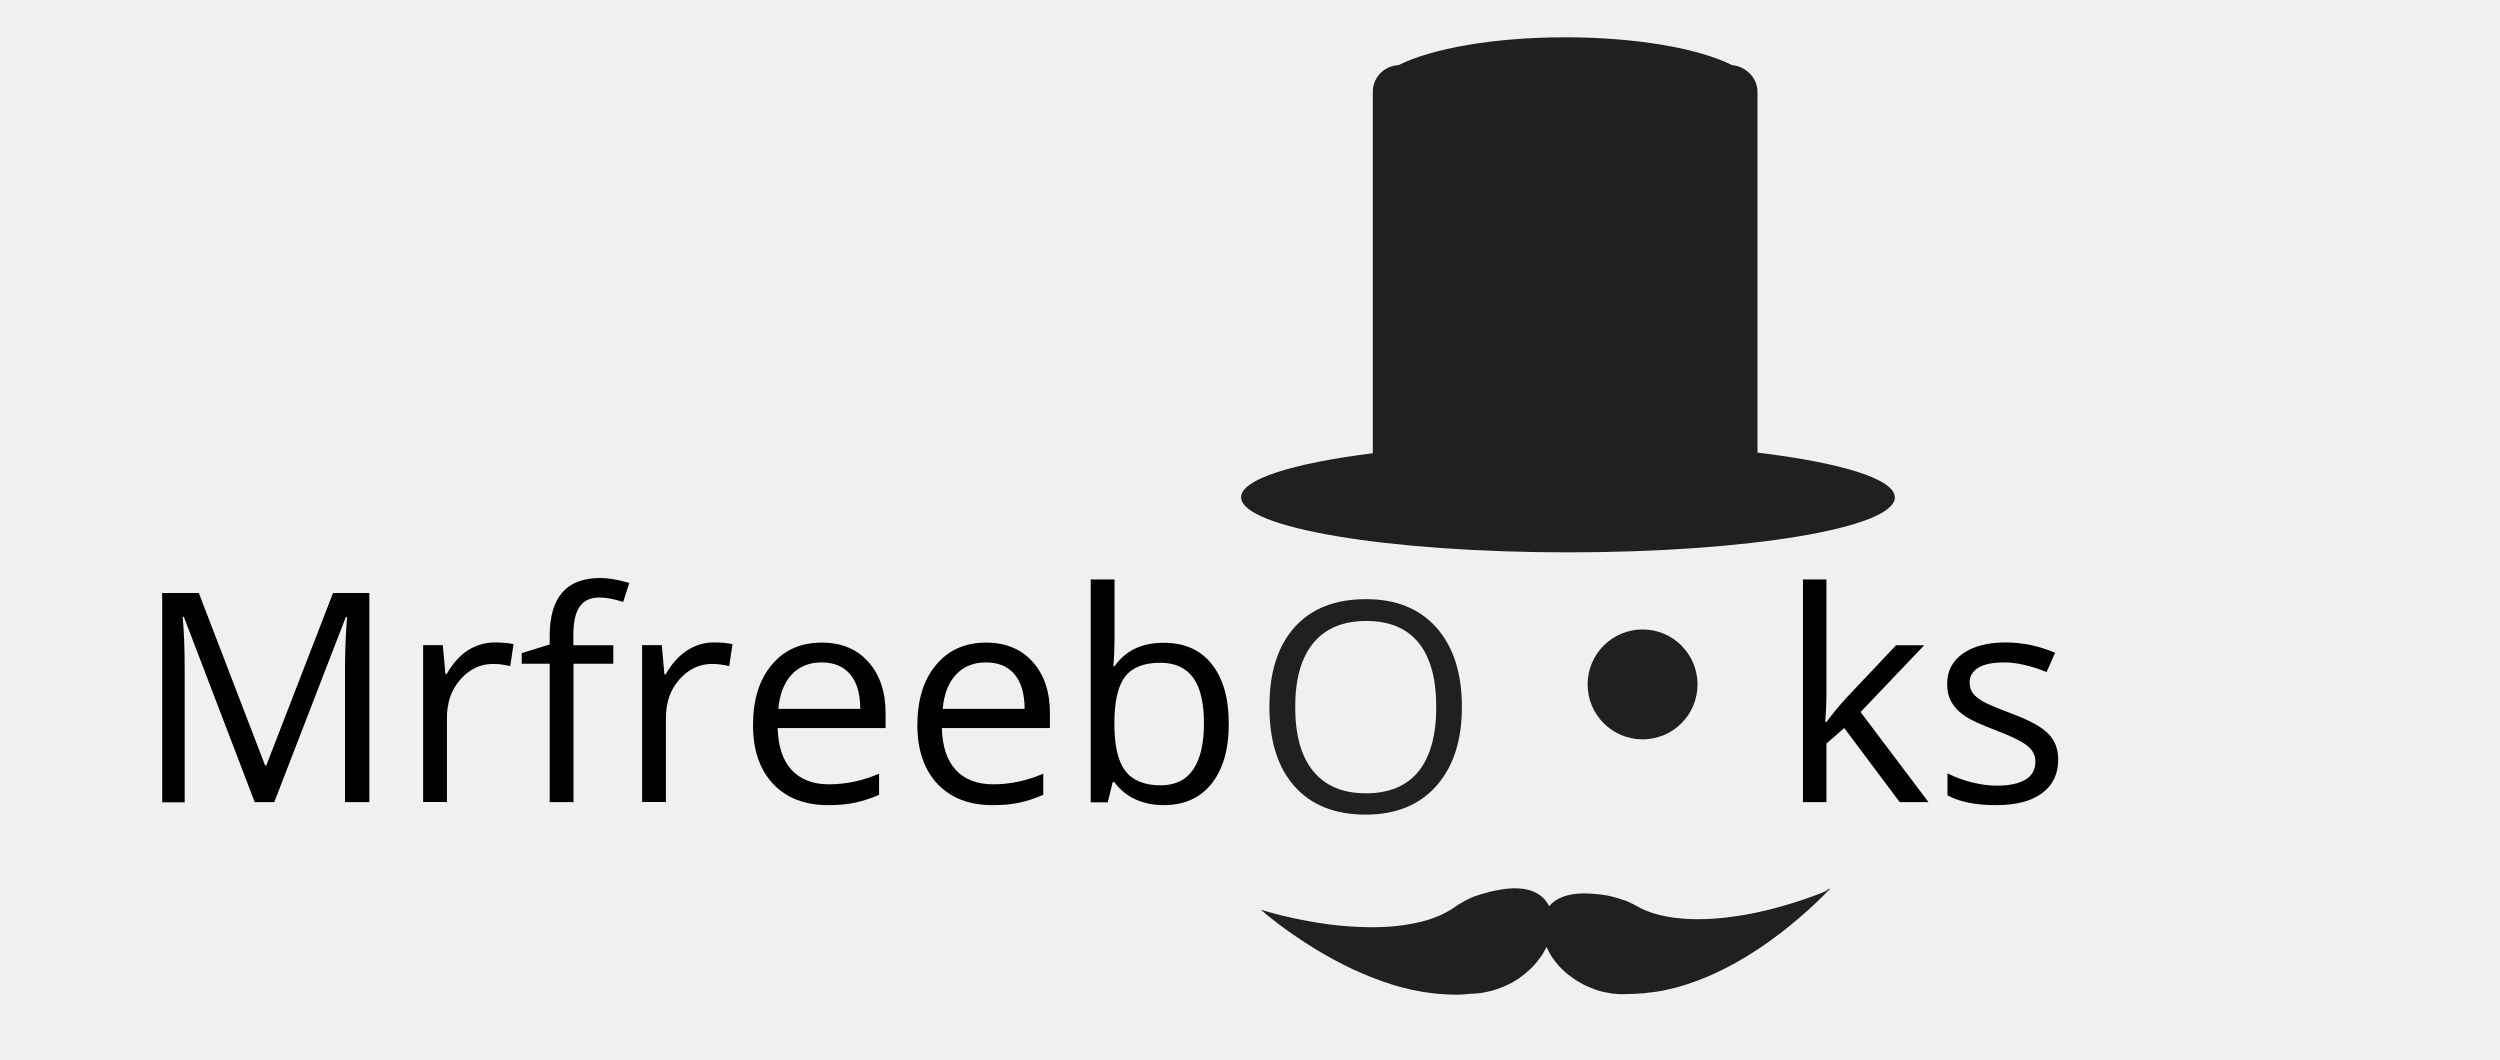
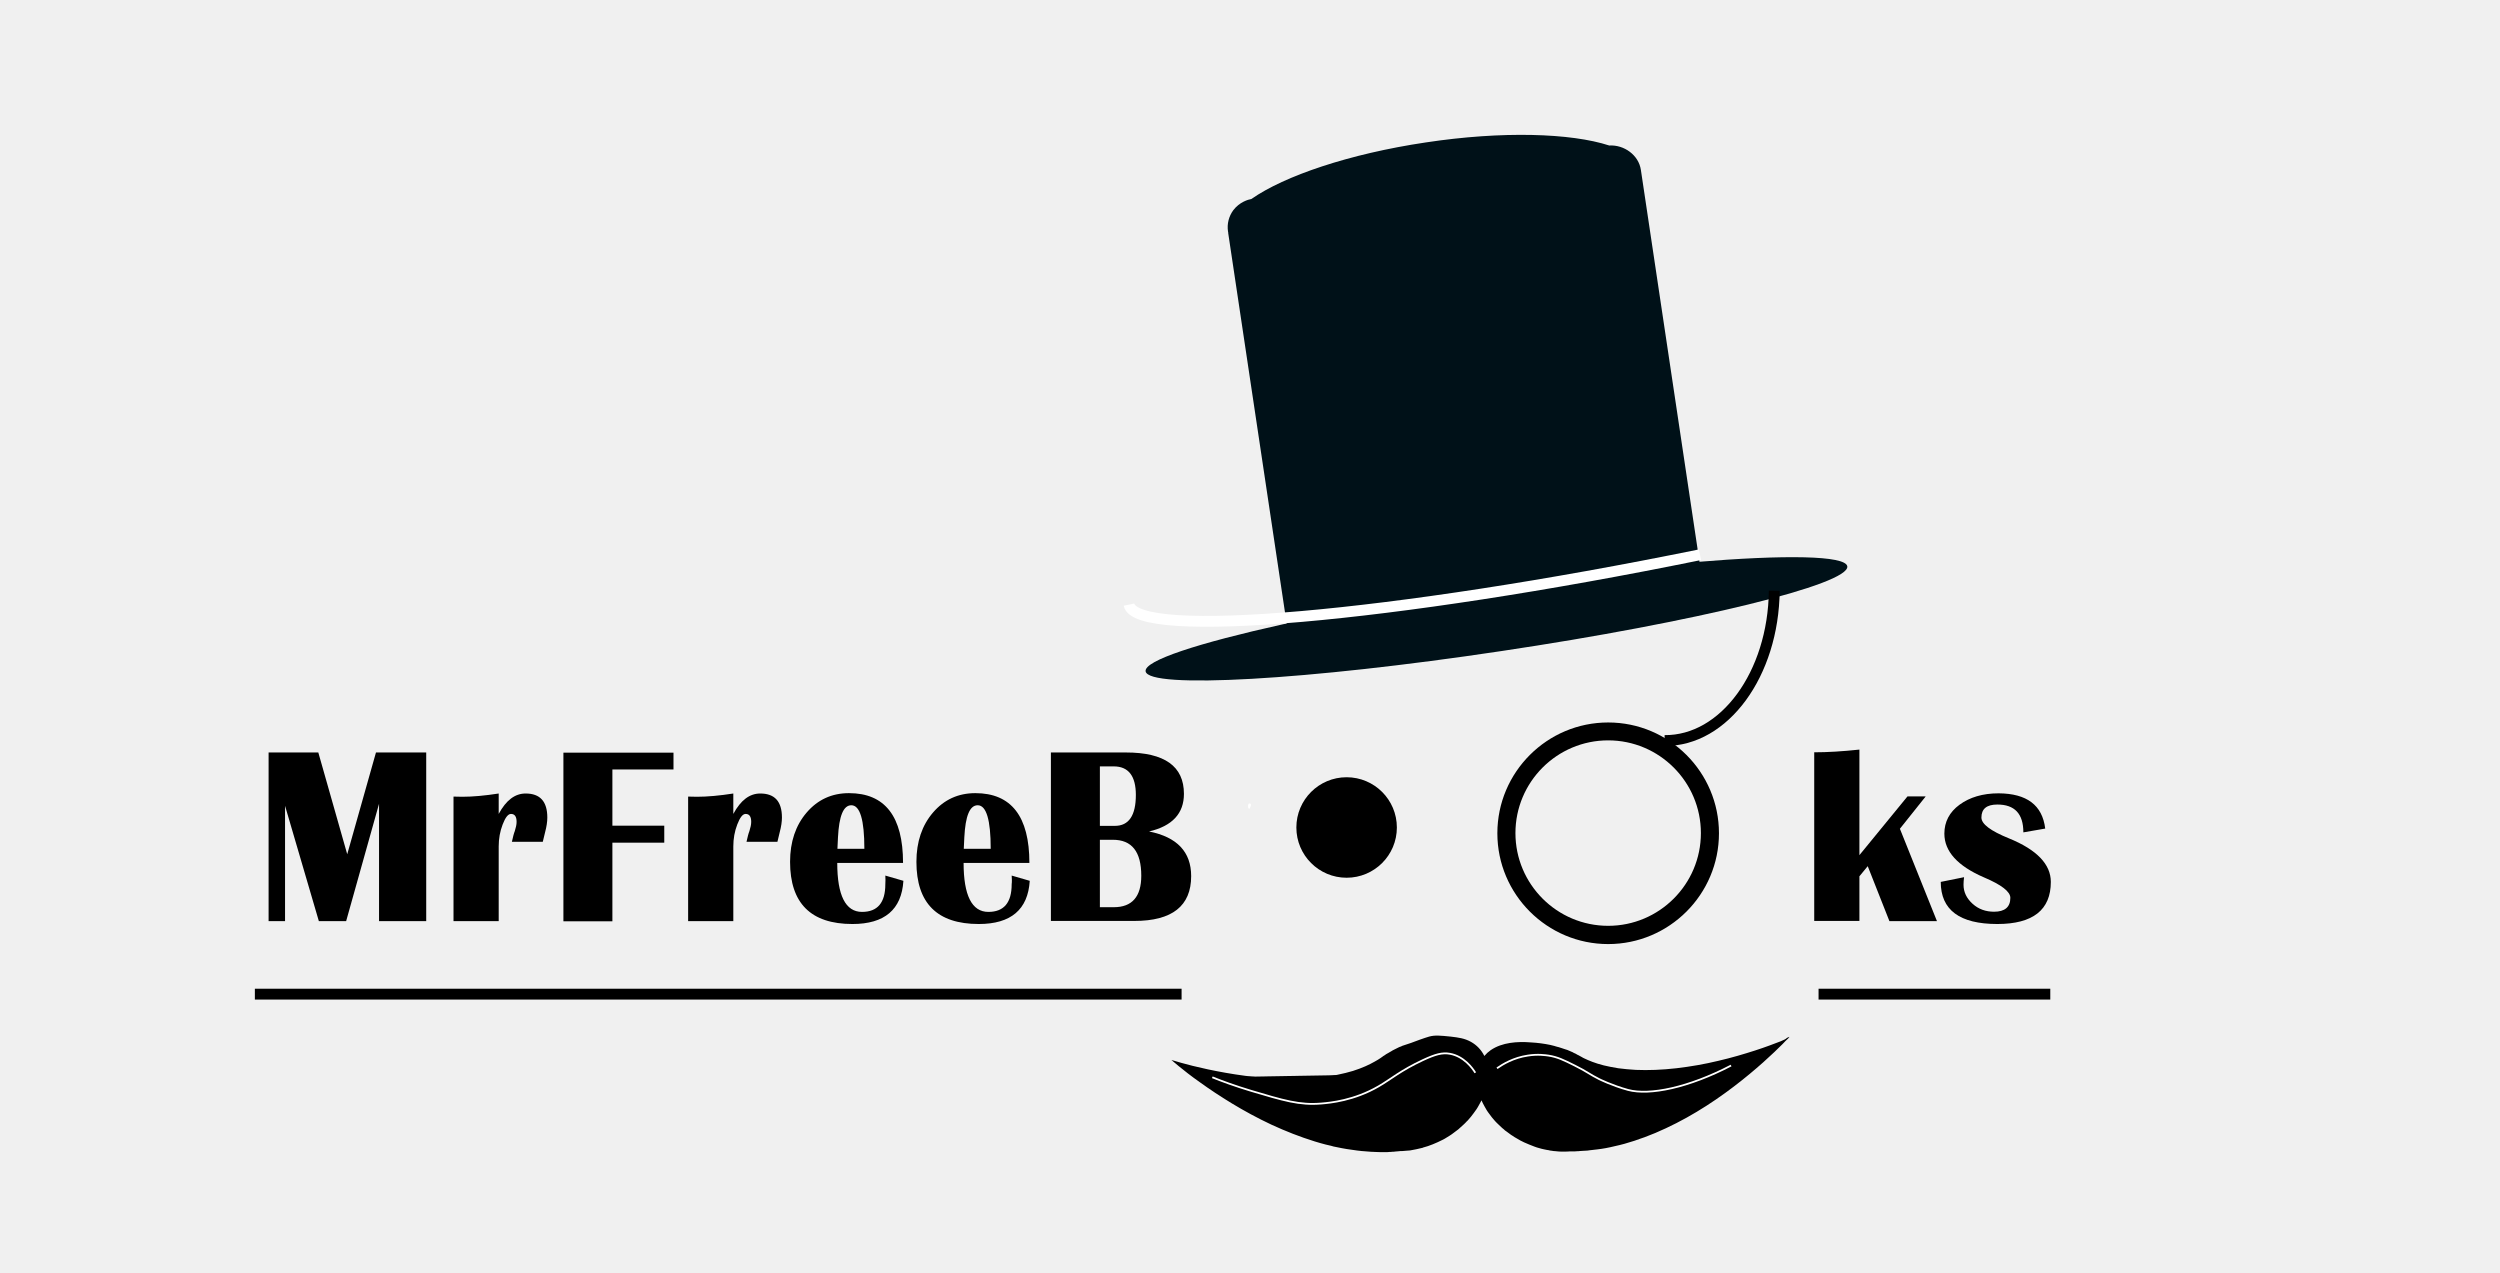
- <svg xmlns="http://www.w3.org/2000/svg" version="1.1" id="Layer_1" x="0px" y="0px" viewBox="0 0 1501.3 636" style="enable-background:new 0 0 1501.3 636;" xml:space="preserve">
+ <svg xmlns="http://www.w3.org/2000/svg" version="1.1" id="Layer_1" x="0px" y="0px" viewBox="0 0 1383.1 704" style="enable-background:new 0 0 1383.1 704;" xml:space="preserve">
  <style type="text/css">
- 	.st0{fill:#21201F;}
- 	.st1{fill:none;}
+ 	.st0{fill:#001118;}
+ 	.st1{fill:none;stroke:#000000;stroke-width:6;stroke-miterlimit:10;}
+ 	.st2{fill:none;stroke:#FFFFFF;stroke-width:6;stroke-miterlimit:10;}
+ 	.st3{fill:none;stroke:#FFFFFF;stroke-miterlimit:10;}
+ 	.st4{fill:#FFFFFF;}
+ 	.st5{stroke:#FFFFFF;stroke-miterlimit:10;}
</style>
  <g>
-     <path class="st0" d="M1094.2,536.1c-3.4,1.3-8.3,3.2-14.2,5.1c-5.9,1.9-12.9,4-20.3,5.7c-7.4,1.8-15.4,3.2-23.2,4.1   c-7.8,0.9-15.5,1.2-22.4,0.9c-3.4-0.2-6.7-0.5-9.7-0.9c-3-0.5-5.7-1-8.1-1.6c-4.8-1.2-8.3-2.7-10.6-3.8c-0.6-0.3-1.1-0.5-1.5-0.8   c-0.4-0.2-0.8-0.4-1.1-0.6c-0.6-0.3-0.9-0.5-0.9-0.5l-0.1,0c-0.5-0.3-0.9-0.5-1.4-0.8c-0.2-0.1-0.5-0.2-0.7-0.3   c-0.2-0.1-0.5-0.2-0.7-0.4c-0.2-0.1-0.5-0.2-0.7-0.3c-0.2-0.1-0.5-0.2-0.7-0.3c-0.5-0.2-0.9-0.4-1.4-0.6c-0.2-0.1-0.4-0.2-0.6-0.2   c-0.2-0.1-0.4-0.2-0.6-0.2c-0.2-0.1-0.4-0.1-0.6-0.2c-0.2-0.1-0.4-0.1-0.6-0.2c-0.4-0.1-0.8-0.3-1.2-0.4c-0.2-0.1-0.4-0.1-0.6-0.2   c0,0-0.1,0-0.1,0c-0.2-0.1-0.4-0.1-0.5-0.2c-0.4-0.1-0.8-0.2-1.2-0.3l-0.3-0.1c0,0-0.1,0-0.1,0l-0.3-0.1c-0.2-0.1-0.4-0.1-0.6-0.2   c-0.4-0.1-0.8-0.2-1.2-0.3c-0.4-0.1-0.8-0.2-1.2-0.3c-3.4-0.7-7-1.2-10.8-1.4c-3.8-0.3-7.7-0.3-11.5,0.3c-3.8,0.6-7.5,1.8-10.7,4   c-1.3,0.9-2.5,2-3.5,3.2c-1.7-3.4-4.2-6-7.4-7.8c-3.4-1.9-7.3-2.7-11.1-2.9c-3.9-0.2-7.8,0.2-11.5,0.9c-3.8,0.6-7.3,1.5-10.6,2.5   c-0.4,0.1-0.8,0.3-1.2,0.4c-0.4,0.1-0.8,0.3-1.2,0.4c-0.2,0.1-0.4,0.1-0.6,0.2l-0.3,0.1l-0.3,0.1c-0.4,0.1-0.8,0.3-1.2,0.4   c-0.2,0.1-0.4,0.2-0.6,0.3c-0.2,0.1-0.4,0.2-0.6,0.2c-0.4,0.2-0.8,0.3-1.1,0.5c-0.2,0.1-0.4,0.2-0.6,0.3c-0.2,0.1-0.4,0.2-0.6,0.3   c-0.2,0.1-0.4,0.2-0.6,0.3c-0.2,0.1-0.4,0.2-0.6,0.3c-0.5,0.2-0.9,0.5-1.4,0.8c-0.2,0.1-0.5,0.3-0.7,0.4c-0.2,0.1-0.5,0.3-0.7,0.4   c-0.2,0.1-0.4,0.3-0.7,0.4c-0.2,0.1-0.5,0.3-0.7,0.4c-0.4,0.3-0.9,0.6-1.3,0.9l-0.1,0c0,0-0.3,0.2-0.8,0.6c-0.3,0.2-0.6,0.4-1,0.7   c-0.4,0.3-0.9,0.6-1.4,0.9c-2.2,1.3-5.5,3.2-10.1,4.9c-2.3,0.9-4.9,1.7-7.8,2.4c-2.9,0.7-6.1,1.4-9.5,1.9   c-6.8,1.1-14.5,1.5-22.4,1.4c-7.9-0.1-15.9-0.7-23.5-1.7c-7.6-1-14.7-2.3-20.8-3.6c-6.1-1.3-11.2-2.6-14.7-3.6   c-1.8-0.5-3.1-0.9-4.1-1.2c-0.9-0.3-1.4-0.4-1.4-0.4s0.1,0.1,0.3,0.2c0.2,0.2,0.5,0.4,0.8,0.7c0.7,0.6,1.8,1.5,3.1,2.6   c2.7,2.2,6.7,5.4,11.7,8.9c10,7.2,23.9,16.1,39.5,23.4c7.8,3.6,15.9,6.8,24,9.3c2,0.6,4,1.2,6,1.7c1,0.2,2,0.5,3,0.7   c0.2,0.1,0.5,0.1,0.7,0.2c0.2,0.1,0.5,0.1,0.7,0.2c0.5,0.1,1,0.2,1.5,0.3c1.9,0.4,3.9,0.8,5.8,1.1c1,0.1,1.9,0.3,2.8,0.4   c0.5,0.1,0.9,0.1,1.4,0.2c0.5,0.1,0.9,0.1,1.4,0.2c0.9,0.1,1.8,0.2,2.6,0.3c0.9,0.1,1.7,0.1,2.6,0.2c0.8,0.1,1.7,0.1,2.5,0.2   c0.8,0,1.6,0.1,2.3,0.1c1.5,0.1,3,0.1,4.3,0.1c0.7,0,1.3,0,1.9,0c0.6,0,1.2,0,1.8-0.1c0.6,0,1.1,0,1.6-0.1c0.5,0,1,0,1.4-0.1   c0.9-0.1,1.6-0.1,2.3-0.2c0.6-0.1,1.1-0.1,1.4-0.1c0.3,0,0.5,0,0.5,0c0.8-0.1,1.6-0.1,2.5-0.2c0.4,0,0.8-0.1,1.3-0.1   c0.4,0,0.8-0.1,1.3-0.2c0.8-0.1,1.7-0.3,2.6-0.5c0.4-0.1,0.9-0.2,1.3-0.3c0.4-0.1,0.9-0.2,1.3-0.3l0.9-0.2l0.1-0.1   c0.9-0.3,1.8-0.5,2.7-0.8c0.9-0.3,1.8-0.7,2.7-1c0.5-0.2,0.9-0.4,1.4-0.6c0.5-0.2,0.9-0.4,1.4-0.6c0.9-0.4,1.8-0.9,2.7-1.3   c0.5-0.2,0.9-0.5,1.3-0.7c0.4-0.3,0.9-0.5,1.3-0.8c0.4-0.3,0.9-0.5,1.3-0.8c0.4-0.3,0.8-0.5,1.2-0.8c0.8-0.6,1.6-1.2,2.4-1.8   c0.4-0.3,0.8-0.6,1.2-0.9c0.4-0.3,0.7-0.6,1.1-1c0.7-0.6,1.4-1.3,2.1-1.9l0.5-0.5l0.5-0.5c0.3-0.3,0.6-0.7,1-1   c0.6-0.7,1.2-1.4,1.8-2.1c0.6-0.7,1.1-1.4,1.6-2.1c0.5-0.7,1-1.4,1.5-2.1c0.5-0.7,0.9-1.5,1.3-2.2c0.4-0.7,0.8-1.4,1.2-2.2   c0.1-0.2,0.2-0.3,0.2-0.5c0.5,1.1,1,2.2,1.7,3.4c0.4,0.7,0.8,1.4,1.2,2.1c0.4,0.7,0.9,1.3,1.4,2c0.5,0.7,1,1.4,1.5,2   c0.6,0.7,1.1,1.3,1.7,2c0.6,0.6,1.2,1.3,1.9,1.9c0.7,0.6,1.3,1.2,2,1.9c0.4,0.3,0.7,0.6,1.1,0.9l0.5,0.5l0.6,0.4   c0.8,0.6,1.5,1.1,2.3,1.7c0.4,0.3,0.8,0.6,1.2,0.8c0.4,0.3,0.8,0.5,1.2,0.8c0.8,0.5,1.7,1,2.6,1.5c0.4,0.3,0.9,0.5,1.3,0.7   c0.5,0.2,0.9,0.4,1.4,0.7c0.5,0.2,0.9,0.4,1.4,0.6c0.5,0.2,0.9,0.4,1.4,0.6c0.9,0.4,1.9,0.7,2.8,1.1c0.5,0.2,0.9,0.3,1.4,0.5   c0.5,0.1,0.9,0.3,1.4,0.4c0.9,0.3,1.9,0.5,2.8,0.7c0.9,0.2,1.9,0.4,2.8,0.5l0.1,0.1l0.9,0.1c0.4,0.1,0.9,0.1,1.3,0.2   c0.4,0,0.9,0.1,1.3,0.1c0.9,0.1,1.7,0.2,2.6,0.2c0.4,0,0.9,0,1.3,0c0.4,0,0.8,0,1.3,0c0.8,0,1.6,0,2.4-0.1c0,0,0.1,0,0.1,0   c0.1,0,0.2,0,0.4,0c0.3,0,0.8,0,1.4,0c0.6,0,1.4,0,2.3-0.1c0.4,0,0.9,0,1.4-0.1c0.5,0,1-0.1,1.6-0.1c0.6,0,1.2-0.1,1.8-0.1   c0.6,0,1.3-0.1,1.9-0.2c1.3-0.1,2.8-0.3,4.3-0.5c0.8-0.1,1.5-0.2,2.3-0.3c0.8-0.1,1.6-0.3,2.4-0.4c0.8-0.2,1.7-0.3,2.5-0.5   c0.8-0.2,1.7-0.4,2.6-0.6c0.4-0.1,0.9-0.2,1.3-0.3c0.4-0.1,0.9-0.2,1.3-0.3c0.9-0.2,1.8-0.5,2.7-0.7c1.8-0.5,3.7-1.1,5.6-1.7   c0.5-0.2,1-0.3,1.4-0.5c0.2-0.1,0.5-0.2,0.7-0.2c0.2-0.1,0.5-0.2,0.7-0.3c1-0.3,1.9-0.7,2.9-1c1.9-0.7,3.9-1.5,5.8-2.3   c7.8-3.3,15.6-7.3,22.9-11.7c14.7-8.8,27.6-19.2,36.8-27.4c4.6-4.1,8.2-7.6,10.7-10.1c1.2-1.3,2.2-2.3,2.9-2.9   c0.3-0.3,0.6-0.6,0.7-0.8c0.2-0.2,0.2-0.3,0.2-0.3s-0.5,0.2-1.4,0.6C1097.2,534.8,1095.9,535.4,1094.2,536.1z" />
+     <path d="M985.1,576.1c-3.4,1.3-8.3,3.2-14.2,5.1c-5.9,1.9-12.9,4-20.3,5.7c-7.4,1.8-15.4,3.2-23.2,4.1c-7.8,0.9-15.5,1.2-22.4,0.9   c-3.4-0.2-6.7-0.5-9.7-0.9c-3-0.5-5.7-1-8.1-1.6c-4.8-1.2-8.3-2.7-10.6-3.8c-0.6-0.3-1.1-0.5-1.5-0.8c-0.4-0.2-0.8-0.4-1.1-0.6   c-0.6-0.3-0.9-0.5-0.9-0.5l-0.1,0c-0.5-0.3-0.9-0.5-1.4-0.8c-0.2-0.1-0.5-0.2-0.7-0.3c-0.2-0.1-0.5-0.2-0.7-0.4   c-0.2-0.1-0.5-0.2-0.7-0.3c-0.2-0.1-0.5-0.2-0.7-0.3c-0.5-0.2-0.9-0.4-1.4-0.6c-0.2-0.1-0.4-0.2-0.6-0.2c-0.2-0.1-0.4-0.2-0.6-0.2   c-0.2-0.1-0.4-0.1-0.6-0.2c-0.2-0.1-0.4-0.1-0.6-0.2c-0.4-0.1-0.8-0.3-1.2-0.4c-0.2-0.1-0.4-0.1-0.6-0.2c0,0-0.1,0-0.1,0   c-0.2-0.1-0.4-0.1-0.5-0.2c-0.4-0.1-0.8-0.2-1.2-0.3l-0.3-0.1c0,0-0.1,0-0.1,0l-0.3-0.1c-0.2-0.1-0.4-0.1-0.6-0.2   c-0.4-0.1-0.8-0.2-1.2-0.3c-0.4-0.1-0.8-0.2-1.2-0.3c-3.4-0.7-7-1.2-10.8-1.4c-3.8-0.3-7.7-0.3-11.5,0.3c-3.8,0.6-7.5,1.8-10.7,4   c-1.3,0.9-2.5,2-3.5,3.2c-1.7-3.4-4.2-6-7.4-7.8c-3.6-2-7-2.4-11.1-2.9c-5.9-0.6-8.9-0.9-12.1,0c-2.2,0.6-8.5,2.9-10,3.5   c-1,0.3-1.2,0.4-1.2,0.4c-0.4,0.1-0.8,0.3-1.2,0.4c-0.2,0.1-0.4,0.1-0.6,0.2l-0.3,0.1l-0.3,0.1c-0.4,0.1-0.8,0.3-1.2,0.4   c-0.2,0.1-0.4,0.2-0.6,0.3c-0.2,0.1-0.4,0.2-0.6,0.2c-0.4,0.2-0.8,0.3-1.1,0.5c-0.2,0.1-0.4,0.2-0.6,0.3c-0.2,0.1-0.4,0.2-0.6,0.3   c-0.2,0.1-0.4,0.2-0.6,0.3c-0.2,0.1-0.4,0.2-0.6,0.3c-0.5,0.2-0.9,0.5-1.4,0.8c-0.2,0.1-0.5,0.3-0.7,0.4c-0.2,0.1-0.5,0.3-0.7,0.4   c-0.2,0.1-0.4,0.3-0.7,0.4c-0.2,0.1-0.5,0.3-0.7,0.4c-0.4,0.3-0.9,0.6-1.3,0.9l-0.1,0c0,0-0.3,0.2-0.8,0.6c-0.3,0.2-0.6,0.4-1,0.7   c-0.4,0.3-0.9,0.6-1.4,0.9c-2.2,1.3-5.5,3.2-10.1,4.9c-2.3,0.9-4.9,1.7-7.8,2.4c-2.9,0.7-6.1,1.4-9.5,1.9   c-6.8,1.1-14.5,1.5-22.4,1.4c-7.9-0.1-15.9-0.7-23.5-1.7c-7.6-1-14.7-2.3-20.8-3.6c-6.1-1.3-11.2-2.6-14.7-3.6   c-1.8-0.5-3.1-0.9-4.1-1.2c-0.9-0.3-1.4-0.4-1.4-0.4s0.1,0.1,0.3,0.2c0.2,0.2,0.5,0.4,0.8,0.7c0.7,0.6,1.8,1.5,3.1,2.6   c2.7,2.2,6.7,5.4,11.7,8.9c10,7.2,23.9,16.1,39.5,23.4c7.8,3.6,15.9,6.8,24,9.3c2,0.6,4,1.2,6,1.7c1,0.2,2,0.5,3,0.7   c0.2,0.1,0.5,0.1,0.7,0.2c0.2,0.1,0.5,0.1,0.7,0.2c0.5,0.1,1,0.2,1.5,0.3c1.9,0.4,3.9,0.8,5.8,1.1c1,0.1,1.9,0.3,2.8,0.4   c0.5,0.1,0.9,0.1,1.4,0.2c0.5,0.1,0.9,0.1,1.4,0.2c0.9,0.1,1.8,0.2,2.6,0.3c0.9,0.1,1.7,0.1,2.6,0.2c0.8,0.1,1.7,0.1,2.5,0.2   c0.8,0,1.6,0.1,2.3,0.1c1.5,0.1,3,0.1,4.3,0.1c0.7,0,1.3,0,1.9,0c0.6,0,1.2,0,1.8-0.1c0.6,0,1.1,0,1.6-0.1c0.5,0,1,0,1.4-0.1   c0.9-0.1,1.6-0.1,2.3-0.2c0.6-0.1,1.1-0.1,1.4-0.1c0.3,0,0.5,0,0.5,0c0.8-0.1,1.6-0.1,2.5-0.2c0.4,0,0.8-0.1,1.3-0.1   c0.4,0,0.8-0.1,1.3-0.2c0.8-0.1,1.7-0.3,2.6-0.5c0.4-0.1,0.9-0.2,1.3-0.3c0.4-0.1,0.9-0.2,1.3-0.3l0.9-0.2l0.1-0.1   c0.9-0.3,1.8-0.5,2.7-0.8c0.9-0.3,1.8-0.7,2.7-1c0.5-0.2,0.9-0.4,1.4-0.6c0.5-0.2,0.9-0.4,1.4-0.6c0.9-0.4,1.8-0.9,2.7-1.3   c0.5-0.2,0.9-0.5,1.3-0.7c0.4-0.3,0.9-0.5,1.3-0.8c0.4-0.3,0.9-0.5,1.3-0.8c0.4-0.3,0.8-0.5,1.2-0.8c0.8-0.6,1.6-1.2,2.4-1.8   c0.4-0.3,0.8-0.6,1.2-0.9c0.4-0.3,0.7-0.6,1.1-1c0.7-0.6,1.4-1.3,2.1-1.9l0.5-0.5l0.5-0.5c0.3-0.3,0.6-0.7,1-1   c0.6-0.7,1.2-1.4,1.8-2.1c0.6-0.7,1.1-1.4,1.6-2.1c0.5-0.7,1-1.4,1.5-2.1c0.5-0.7,0.9-1.5,1.3-2.2c0.4-0.7,0.8-1.4,1.2-2.2   c0.1-0.2,0.2-0.3,0.2-0.5c0.5,1.1,1,2.2,1.7,3.4c0.4,0.7,0.8,1.4,1.2,2.1c0.4,0.7,0.9,1.3,1.4,2c0.5,0.7,1,1.4,1.5,2   c0.6,0.7,1.1,1.3,1.7,2c0.6,0.6,1.2,1.3,1.9,1.9c0.7,0.6,1.3,1.2,2,1.9c0.4,0.3,0.7,0.6,1.1,0.9l0.5,0.5l0.6,0.4   c0.8,0.6,1.5,1.1,2.3,1.7c0.4,0.3,0.8,0.6,1.2,0.8c0.4,0.3,0.8,0.5,1.2,0.8c0.8,0.5,1.7,1,2.6,1.5c0.4,0.3,0.9,0.5,1.3,0.7   c0.5,0.2,0.9,0.4,1.4,0.7c0.5,0.2,0.9,0.4,1.4,0.6c0.5,0.2,0.9,0.4,1.4,0.6c0.9,0.4,1.9,0.7,2.8,1.1c0.5,0.2,0.9,0.3,1.4,0.5   c0.5,0.1,0.9,0.3,1.4,0.4c0.9,0.3,1.9,0.5,2.8,0.7c0.9,0.2,1.9,0.4,2.8,0.5l0.1,0.1l0.9,0.1c0.4,0.1,0.9,0.1,1.3,0.2   c0.4,0,0.9,0.1,1.3,0.1c0.9,0.1,1.7,0.2,2.6,0.2c0.4,0,0.9,0,1.3,0c0.4,0,0.8,0,1.3,0c0.8,0,1.6,0,2.4-0.1c0,0,0.1,0,0.1,0   c0.1,0,0.2,0,0.4,0c0.3,0,0.8,0,1.4,0c0.6,0,1.4,0,2.3-0.1c0.4,0,0.9,0,1.4-0.1c0.5,0,1-0.1,1.6-0.1c0.6,0,1.2-0.1,1.8-0.1   c0.6,0,1.3-0.1,1.9-0.2c1.3-0.1,2.8-0.3,4.3-0.5c0.8-0.1,1.5-0.2,2.3-0.3c0.8-0.1,1.6-0.3,2.4-0.4c0.8-0.2,1.7-0.3,2.5-0.5   c0.8-0.2,1.7-0.4,2.6-0.6c0.4-0.1,0.9-0.2,1.3-0.3c0.4-0.1,0.9-0.2,1.3-0.3c0.9-0.2,1.8-0.5,2.7-0.7c1.8-0.5,3.7-1.1,5.6-1.7   c0.5-0.2,1-0.3,1.4-0.5c0.2-0.1,0.5-0.2,0.7-0.2c0.2-0.1,0.5-0.2,0.7-0.3c1-0.3,1.9-0.7,2.9-1c1.9-0.7,3.9-1.5,5.8-2.3   c7.8-3.3,15.6-7.3,22.9-11.7c14.7-8.8,27.6-19.2,36.8-27.4c4.6-4.1,8.2-7.6,10.7-10.1c1.2-1.3,2.2-2.3,2.9-2.9   c0.3-0.3,0.6-0.6,0.7-0.8c0.2-0.2,0.2-0.3,0.2-0.3s-0.5,0.2-1.4,0.6C988.1,574.8,986.8,575.4,985.1,576.1z" />
  </g>
-   <path class="st0" d="M1055.4,271.8V55c0-8.3-7.1-15.2-15.3-15.9c-19.9-10-57.3-16.7-100.2-16.7c-42.8,0-80.1,6.7-100,16.7  c-1.8,0.1-6.7,0.6-10.8,4.7c-2.9,2.9-4.7,6.9-4.7,11.3v0.4c0,0.1,0,0.2,0,0.2s0,0.2,0,0.2v216.4c0,0,0,0-0.1,0c0,0,0,0,0-0.1  c-47.9,6-79,15.6-79,26.4c0,18.3,87.9,33.1,196.3,33.1s196.3-14.7,196.3-33C1137.9,287.6,1105.3,277.8,1055.4,271.8z" />
  <g>
- </g>
-   <path class="st0" d="M877.9,424.5c0,20.1-5.1,35.9-15.3,47.4c-10.2,11.5-24.3,17.3-42.4,17.3c-18.5,0-32.8-5.7-42.8-17  c-10.1-11.3-15.1-27.3-15.1-47.9c0-20.5,5-36.3,15.1-47.6c10.1-11.3,24.4-16.9,43-16.9c18,0,32.1,5.7,42.3,17.2  C872.9,388.6,877.9,404.4,877.9,424.5z M777.8,424.5c0,17,3.6,29.9,10.9,38.7c7.2,8.8,17.8,13.2,31.6,13.2  c13.9,0,24.4-4.4,31.5-13.1c7.1-8.8,10.7-21.7,10.7-38.8c0-16.9-3.5-29.7-10.6-38.5c-7.1-8.7-17.5-13.1-31.4-13.1  c-13.9,0-24.5,4.4-31.8,13.2C781.4,395,777.8,407.7,777.8,424.5z" />
-   <circle class="st0" cx="986.4" cy="411" r="33" />
-   <rect x="10.6" y="349.2" class="st1" width="372" height="160.5" />
+     <g>
+       <path class="st0" d="M937.4,311c-31.9,2.7-70.6,7.2-112.2,13.4c-43.5,6.5-83.4,13.9-115.5,21c0,0,0,0,0,0    c-46.9,10.4-76.8,20.1-75.9,26c1.5,9.9,89.6,4.9,196.8-11.2c107.2-16,192.9-37,191.4-46.9C1021,307.3,987.7,306.8,937.4,311z" />
+     </g>
+     <g>
+       <path class="st0" d="M712.3,348.8c31.8-8.9,71.7-17.4,115.2-23.9c41.6-6.2,80.6-9.8,112.8-10.8c0,0,0.4-0.1,0.4-0.1l-32.9-220    c-1.2-8.2-9.3-14-17.5-13.5c-21.2-6.9-59.2-8.1-101.5-1.7c-42.3,6.3-78.2,18.5-96.5,31.3c-1.7,0.3-6.5,1.6-10,6.2    c-2.4,3.3-3.6,7.5-2.9,11.9l0.1,0.4c0,0.1,0,0.2,0,0.2c0,0.1,0,0.2,0,0.2l32.8,219.1C712.3,348.5,712.3,348.6,712.3,348.8z" />
+     </g>
+   </g>
  <g>
-     <path d="M153,481.8l-42.6-111.4h-0.7c0.8,8.8,1.2,19.3,1.2,31.5v79.9H97.4V356.1h22l39.8,103.6h0.7L200,356.1h21.8v125.6h-14.6v-81   c0-9.3,0.4-19.4,1.2-30.2h-0.7l-43,111.2H153z" />
-     <path d="M297.1,385.8c4.2,0,7.9,0.3,11.3,1l-2,13.2c-3.9-0.9-7.3-1.3-10.3-1.3c-7.6,0-14.1,3.1-19.6,9.3s-8.1,13.9-8.1,23.1v50.5   h-14.3v-94.2h11.8l1.6,17.4h0.7c3.5-6.1,7.7-10.9,12.6-14.2C285.8,387.5,291.2,385.8,297.1,385.8z" />
-     <path d="M368.4,398.6h-24v83.1h-14.3v-83.1h-16.8v-6.4l16.8-5.2v-5.2c0-23.1,10.1-34.7,30.3-34.7c5,0,10.8,1,17.5,3l-3.7,11.4   c-5.5-1.8-10.2-2.7-14.1-2.7c-5.4,0-9.4,1.8-11.9,5.4c-2.6,3.6-3.9,9.3-3.9,17.2v6.1h24V398.6z" />
-     <path d="M428.6,385.8c4.2,0,7.9,0.3,11.3,1l-2,13.2c-3.9-0.9-7.3-1.3-10.3-1.3c-7.6,0-14.1,3.1-19.6,9.3s-8.1,13.9-8.1,23.1v50.5   h-14.3v-94.2h11.8L399,405h0.7c3.5-6.1,7.7-10.9,12.6-14.2C417.3,387.5,422.7,385.8,428.6,385.8z" />
-     <path d="M497.3,483.5c-13.9,0-24.9-4.2-33-12.7c-8-8.5-12.1-20.3-12.1-35.3c0-15.2,3.7-27.2,11.2-36.2s17.5-13.4,30.1-13.4   c11.8,0,21.1,3.9,28,11.6c6.9,7.8,10.3,18,10.3,30.7v9H467c0.3,11.1,3.1,19.5,8.4,25.2c5.3,5.7,12.8,8.6,22.4,8.6   c10.1,0,20.2-2.1,30.1-6.4v12.7c-5,2.2-9.8,3.7-14.3,4.7C509,483,503.6,483.5,497.3,483.5z M493.4,397.8c-7.6,0-13.6,2.5-18.1,7.4   c-4.5,4.9-7.1,11.7-7.9,20.5h49.2c0-9-2-15.9-6-20.7C506.6,400.2,500.8,397.8,493.4,397.8z" />
-     <path d="M596,483.5c-13.9,0-24.9-4.2-33-12.7c-8-8.5-12.1-20.3-12.1-35.3c0-15.2,3.7-27.2,11.2-36.2s17.5-13.4,30.1-13.4   c11.8,0,21.1,3.9,28,11.6c6.9,7.8,10.3,18,10.3,30.7v9h-64.9c0.3,11.1,3.1,19.5,8.4,25.2c5.3,5.7,12.8,8.6,22.4,8.6   c10.1,0,20.2-2.1,30.1-6.4v12.7c-5,2.2-9.8,3.7-14.3,4.7C607.8,483,602.4,483.5,596,483.5z M592.1,397.8c-7.6,0-13.6,2.5-18.1,7.4   c-4.5,4.9-7.1,11.7-7.9,20.5h49.2c0-9-2-15.9-6-20.7C605.3,400.2,599.6,397.8,592.1,397.8z" />
-     <path d="M698.8,386c12.4,0,22,4.2,28.8,12.7c6.8,8.5,10.3,20.4,10.3,35.9s-3.5,27.5-10.4,36.1c-6.9,8.6-16.5,12.8-28.7,12.8   c-6.1,0-11.7-1.1-16.8-3.4s-9.3-5.7-12.8-10.4h-1l-3,12.1H655V348h14.3v32.5c0,7.3-0.2,13.8-0.7,19.6h0.7   C675.9,390.7,685.7,386,698.8,386z M696.7,398c-9.7,0-16.8,2.8-21.1,8.4s-6.4,15-6.4,28.2s2.2,22.7,6.6,28.4   c4.4,5.7,11.5,8.6,21.2,8.6c8.8,0,15.3-3.2,19.6-9.6c4.3-6.4,6.4-15.6,6.4-27.5c0-12.3-2.1-21.4-6.4-27.4S705.7,398,696.7,398z" />
-     <path d="M1096.9,433.5c2.5-3.5,6.2-8.1,11.3-13.8l30.4-32.2h16.9l-38.2,40.1l40.8,54.1h-17.3l-33.3-44.5l-10.7,9.3v35.2h-14.1V348   h14.1v70.9c0,3.2-0.2,8-0.7,14.6H1096.9z" />
-     <path d="M1236,456.1c0,8.8-3.3,15.5-9.8,20.3c-6.5,4.8-15.7,7.1-27.5,7.1c-12.5,0-22.2-2-29.2-5.9v-13.2c4.5,2.3,9.4,4.1,14.6,5.4   c5.2,1.3,10.2,2,15,2c7.4,0,13.2-1.2,17.2-3.6c4-2.4,6-6,6-10.9c0-3.7-1.6-6.8-4.8-9.4c-3.2-2.6-9.4-5.7-18.6-9.2   c-8.8-3.3-15-6.1-18.7-8.6c-3.7-2.4-6.4-5.2-8.2-8.3s-2.7-6.8-2.7-11.1c0-7.7,3.1-13.7,9.4-18.2c6.2-4.4,14.8-6.7,25.7-6.7   c10.1,0,20.1,2.1,29.7,6.2l-5.1,11.6c-9.5-3.9-18-5.8-25.7-5.8c-6.8,0-11.9,1.1-15.3,3.2c-3.4,2.1-5.2,5-5.2,8.8   c0,2.5,0.6,4.7,1.9,6.4c1.3,1.8,3.4,3.5,6.2,5.1c2.9,1.6,8.4,3.9,16.5,7c11.2,4.1,18.7,8.2,22.6,12.3   C1234,444.6,1236,449.8,1236,456.1z" />
+     <path d="M235.8,416.3v93.3h-26.1v-64.9l-18.2,64.9h-15.1l-18.7-63.8v63.8h-9.1v-93.3h27.5l16,56.3l15.9-56.3H235.8z" />
+     <path d="M300.3,465.7h-17.1c0.6-2.7,1.1-4.7,1.6-5.9c0.6-1.9,1-3.6,1-5.1c0-2.9-1-4.4-3.1-4.4c-1.6,0-3.1,1.9-4.6,5.8   c-1.5,3.9-2.2,7.9-2.2,12.2v41.3h-25v-68.9l4.9,0.1c5.7,0,12.4-0.6,20.1-1.8v11.3c4.1-7.6,9-11.3,14.9-11.3c8,0,12,4.4,12,13.3   c0,2.3-0.4,5-1.2,8C301.3,461.4,300.9,463.2,300.3,465.7z" />
+     <path d="M372.6,416.3v9.4h-33.8v31.1h28.7v9.4h-28.7v43.5h-27.1v-93.3H372.6z" />
+     <path d="M430.1,465.7H413c0.6-2.7,1.1-4.7,1.6-5.9c0.6-1.9,1-3.6,1-5.1c0-2.9-1-4.4-3.1-4.4c-1.6,0-3.1,1.9-4.6,5.8   c-1.5,3.9-2.2,7.9-2.2,12.2v41.3h-25v-68.9l4.9,0.1c5.7,0,12.4-0.6,20.1-1.8v11.3c4.1-7.6,9-11.3,14.9-11.3c8,0,12,4.4,12,13.3   c0,2.3-0.4,5-1.2,8C431.1,461.4,430.7,463.2,430.1,465.7z" />
+     <path d="M489.8,484.4l10,2.9c-1,15.9-10.4,23.9-28.2,23.9c-23,0-34.5-11.5-34.5-34.4c0-11.1,3.1-20.2,9.2-27.3   c6.1-7.1,13.9-10.7,23.4-10.7c19.9,0,29.9,12.9,29.9,38.6h-36.4c0,18,4.6,27.1,13.7,27.1c8.6,0,12.9-5.1,12.9-15.3   C489.9,487.7,489.9,486.1,489.8,484.4z M463.3,469.6h14.9c0-16-2.4-24.1-7.2-24.1c-4.4,0-6.8,5.9-7.4,17.8L463.3,469.6z" />
+     <path d="M559.7,484.4l10,2.9c-1,15.9-10.4,23.9-28.2,23.9c-23,0-34.5-11.5-34.5-34.4c0-11.1,3.1-20.2,9.2-27.3   c6.1-7.1,13.9-10.7,23.4-10.7c19.9,0,29.9,12.9,29.9,38.6h-36.4c0,18,4.6,27.1,13.7,27.1c8.6,0,12.9-5.1,12.9-15.3   C559.9,487.7,559.8,486.1,559.7,484.4z M533.2,469.6h14.9c0-16-2.4-24.1-7.2-24.1c-4.4,0-6.8,5.9-7.4,17.8L533.2,469.6z" />
+     <path d="M581.4,509.6v-93.3h41.5c21.4,0,32.1,7.6,32.1,22.9c0,10.8-6.4,17.8-19.3,20.8c15.5,3.1,23.3,11.3,23.3,24.7   c0,16.5-10.5,24.8-31.4,24.8H581.4z M608.5,456.9h8.3c7.7,0,11.6-5.7,11.6-17.1c0-10.5-4.1-15.8-12.2-15.8h-7.7V456.9z    M608.5,501.9h7.7c10.1,0,15.2-5.8,15.2-17.4c0-13.3-5.2-19.9-15.7-19.9h-7.2V501.9z" />
+     <path d="M1065.3,440.7l-14.2,17.8l20.5,51.1h-26.3l-12-30.4l-4.6,5.6v24.7h-25v-93.3c7.3,0,15.7-0.5,25-1.5v58.4l26.6-32.5H1065.3z   " />
+     <path d="M1131.5,458.4l-12.1,2.1c0-10.3-4.8-15.4-14.4-15.4c-5.9,0-8.8,2.4-8.8,7.2c0,3.6,5.1,7.4,15.2,11.5   c15.5,6.3,23.2,14.4,23.2,24.1c0,15.5-9.9,23.3-29.6,23.3c-20.9,0-31.3-7.8-31.3-23.3l12.9-2.6c-0.2,1.5-0.3,2.9-0.3,4.2   c0,4,1.7,7.5,5,10.5c3.3,3,7.3,4.4,11.9,4.4c6,0,9-2.6,9-7.7c0-3.4-4.9-7.2-14.6-11.3c-14.6-6.3-21.9-14.4-21.9-24.2   c0-6.5,2.8-11.9,8.4-16s12.8-6.3,21.6-6.3C1121.3,439,1129.9,445.4,1131.5,458.4z" />
  </g>
+   <g>
+     <path d="M889.7,522.3c-33.8,0-61.3-27.5-61.3-61.3s27.5-61.3,61.3-61.3s61.3,27.5,61.3,61.3S923.5,522.3,889.7,522.3z M889.7,409.6   c-28.3,0-51.3,23-51.3,51.3s23,51.3,51.3,51.3s51.3-23,51.3-51.3S918,409.6,889.7,409.6z" />
+   </g>
+   <circle cx="745" cy="457.8" r="27.8" />
+   <path class="st1" d="M981.6,326.8c-0.5,46.2-27.7,83.2-60.7,82.9" />
+   <path class="st2" d="M624.6,334.5c4,19.5,145.3,7.2,315.9-27.6" />
+   <path class="st3" d="M809.9,588" />
+   <g>
+     <path class="st4" d="M691.2,447.5c0,0,2-3,0-3C690.2,444.5,690.2,447.5,691.2,447.5C691.2,447.5,690.2,447.5,691.2,447.5z" />
+   </g>
+   <path d="M664.2,534" />
+   <path class="st3" d="M828.2,591c3.3-2.3,9.1-5.8,17-7c5.6-0.9,10-0.2,11.5,0c5,0.8,8.3,2.4,14.5,5.5c7.2,3.6,8.1,4.8,13.5,7.5  c0,0,7.2,3.6,16,6c12,3.2,33.6-1.3,57-13.5" />
+   <path class="st5" d="M816.2,593.5c-1.6-2.6-6.3-9.1-14-10.5c-4.3-0.8-8.1,0.3-15,3.5c-12.4,5.8-17.6,10.5-24.5,14.5  c-13.6,7.9-26.8,9.1-31.5,9.5c-12.2,1.1-21.5-1.8-39-7c-9-2.7-16.3-5.4-21.5-7.5" />
+   <line class="st1" x1="141" y1="550" x2="653.7" y2="550" />
+   <line class="st1" x1="1006.1" y1="550" x2="1134.3" y2="550" />
</svg>
